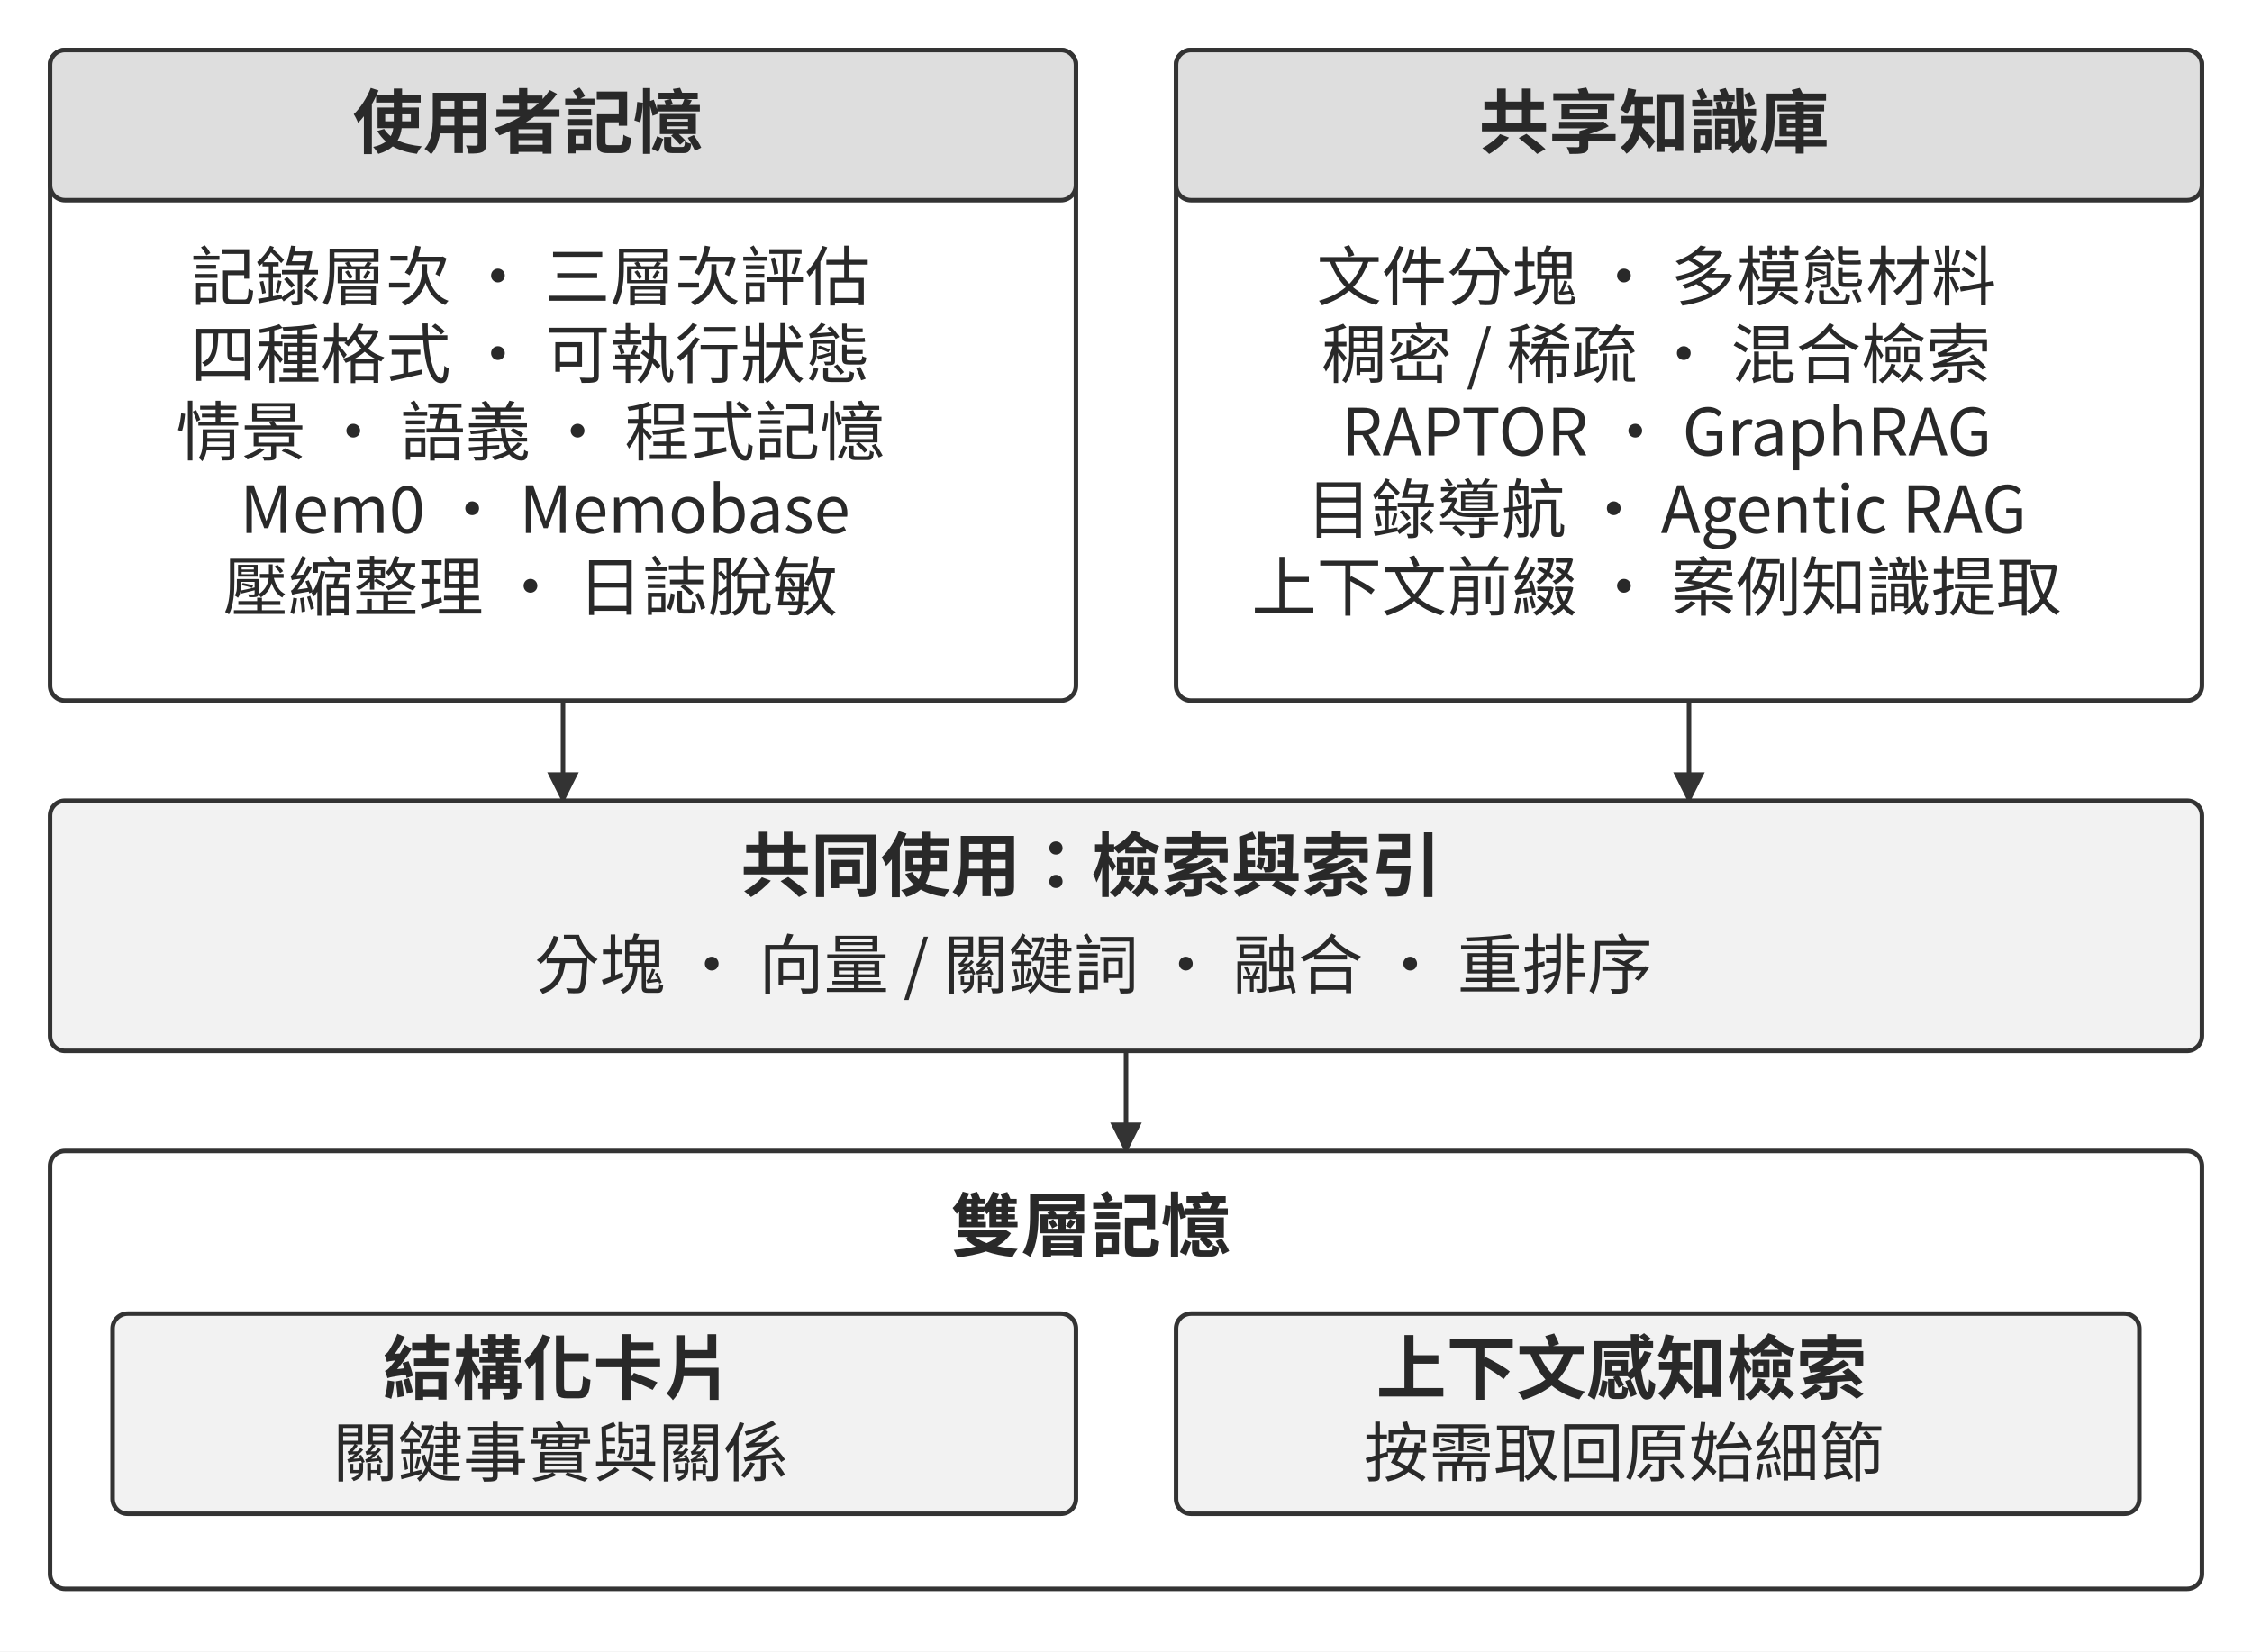
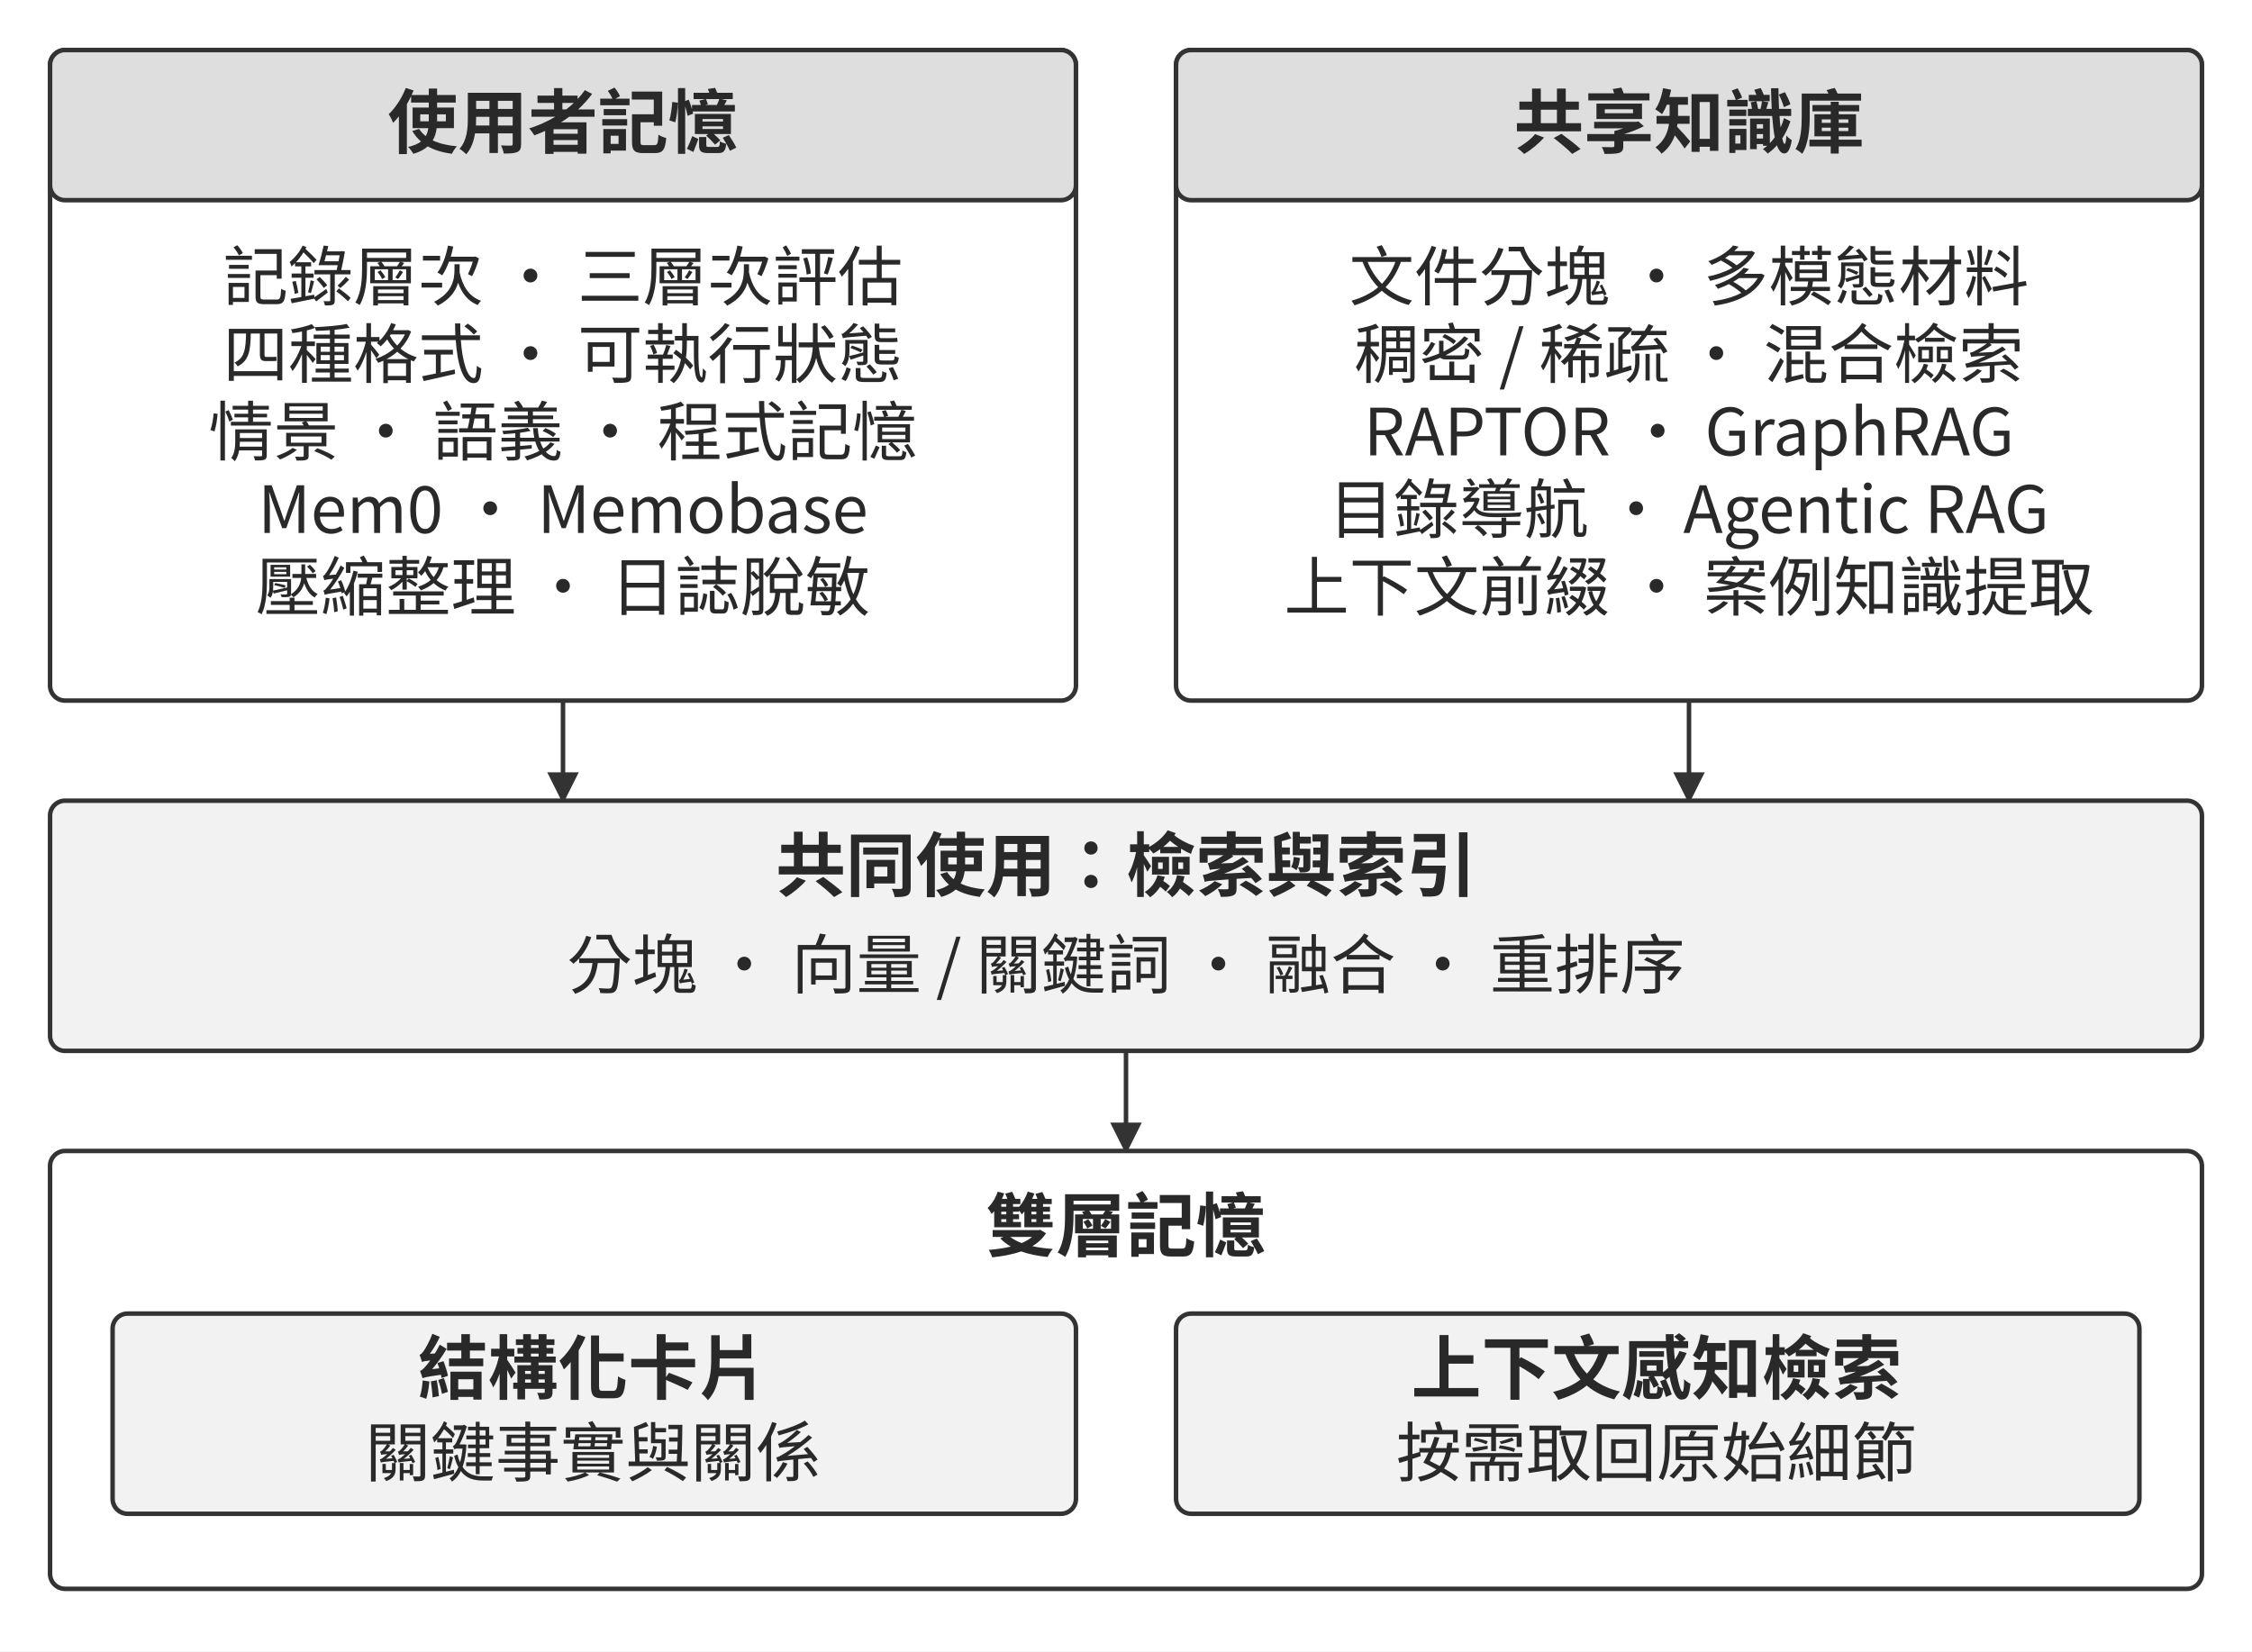
<svg xmlns="http://www.w3.org/2000/svg" width="106.000mm" height="77.733mm" viewBox="0 0 900 660" role="img" aria-labelledby="title desc">
  <defs>
    <marker id="arrow" viewBox="0 0 10 10" refX="9" refY="5" markerWidth="7" markerHeight="7" orient="auto-start-reverse">
      <path d="M0 0 L10 5 L0 10 Z" fill="#333333" />
    </marker>
  </defs>
  <rect width="900" height="660" fill="#ffffff" y="0" />
  <rect x="20" y="20" width="410" height="260" rx="6" fill="#ffffff" stroke="#333333" stroke-width="1.8" />
  <rect x="20" y="20" width="410" height="60" rx="6" fill="#dedede" stroke="#333333" stroke-width="1.8" />
-   <text x="211" y="59" text-anchor="middle" font-family="&quot;Noto Sans CJK TC&quot;, &quot;Source Han Sans TC&quot;, &quot;PingFang TC&quot;, &quot;Microsoft JhengHei&quot;, sans-serif" font-size="28.0" font-weight="700" fill="#292929">使用者記憶</text>
-   <text x="212" y="120" text-anchor="middle" font-family="&quot;Noto Sans CJK TC&quot;, &quot;Source Han Sans TC&quot;, &quot;PingFang TC&quot;, &quot;Microsoft JhengHei&quot;, sans-serif" font-size="26.0" font-weight="400" fill="#292929">記錄層次 · 三層次評估</text>
-   <text x="212" y="151" text-anchor="middle" font-family="&quot;Noto Sans CJK TC&quot;, &quot;Source Han Sans TC&quot;, &quot;PingFang TC&quot;, &quot;Microsoft JhengHei&quot;, sans-serif" font-size="26.0" font-weight="400" fill="#292929">四種格式 · 可執行狀態</text>
-   <text x="212" y="182" text-anchor="middle" font-family="&quot;Noto Sans CJK TC&quot;, &quot;Source Han Sans TC&quot;, &quot;PingFang TC&quot;, &quot;Microsoft JhengHei&quot;, sans-serif" font-size="26.0" font-weight="400" fill="#292929">情景 · 語義 · 程式記憶</text>
-   <text x="217.8" y="213" text-anchor="middle" font-family="&quot;Noto Sans CJK TC&quot;, &quot;Source Han Sans TC&quot;, &quot;PingFang TC&quot;, &quot;Microsoft JhengHei&quot;, sans-serif" font-size="26.0" font-weight="400" fill="#292929">Mem0 · Memobase</text>
-   <text x="212" y="244" text-anchor="middle" font-family="&quot;Noto Sans CJK TC&quot;, &quot;Source Han Sans TC&quot;, &quot;PingFang TC&quot;, &quot;Microsoft JhengHei&quot;, sans-serif" font-size="26.0" font-weight="400" fill="#292929">壓縮整理 · 日誌脫敏</text>
+   <text x="225" y="59" text-anchor="middle" font-family="&quot;Noto Sans CJK TC&quot;, &quot;Source Han Sans TC&quot;, &quot;PingFang TC&quot;, &quot;Microsoft JhengHei&quot;, sans-serif" font-size="28.0" font-weight="700" fill="#292929">使用者記憶</text>
+   <text x="225" y="120" text-anchor="middle" font-family="&quot;Noto Sans CJK TC&quot;, &quot;Source Han Sans TC&quot;, &quot;PingFang TC&quot;, &quot;Microsoft JhengHei&quot;, sans-serif" font-size="26.0" font-weight="400" fill="#292929">記錄層次 · 三層次評估</text>
+   <text x="225" y="151" text-anchor="middle" font-family="&quot;Noto Sans CJK TC&quot;, &quot;Source Han Sans TC&quot;, &quot;PingFang TC&quot;, &quot;Microsoft JhengHei&quot;, sans-serif" font-size="26.0" font-weight="400" fill="#292929">四種格式 · 可執行狀態</text>
+   <text x="225" y="182" text-anchor="middle" font-family="&quot;Noto Sans CJK TC&quot;, &quot;Source Han Sans TC&quot;, &quot;PingFang TC&quot;, &quot;Microsoft JhengHei&quot;, sans-serif" font-size="26.0" font-weight="400" fill="#292929">情景 · 語義 · 程式記憶</text>
+   <text x="225" y="213" text-anchor="middle" font-family="&quot;Noto Sans CJK TC&quot;, &quot;Source Han Sans TC&quot;, &quot;PingFang TC&quot;, &quot;Microsoft JhengHei&quot;, sans-serif" font-size="26.0" font-weight="400" fill="#292929">Mem0 · Memobase</text>
+   <text x="225" y="244" text-anchor="middle" font-family="&quot;Noto Sans CJK TC&quot;, &quot;Source Han Sans TC&quot;, &quot;PingFang TC&quot;, &quot;Microsoft JhengHei&quot;, sans-serif" font-size="26.0" font-weight="400" fill="#292929">壓縮整理 · 日誌脫敏</text>
  <path d="M225 280 L225 320" fill="none" stroke="#333333" stroke-width="1.8" marker-end="url(#arrow)" />
  <rect x="470" y="20" width="410" height="260" rx="6" fill="#ffffff" stroke="#333333" stroke-width="1.8" />
  <rect x="470" y="20" width="410" height="60" rx="6" fill="#dedede" stroke="#333333" stroke-width="1.8" />
-   <text x="661" y="59" text-anchor="middle" font-family="&quot;Noto Sans CJK TC&quot;, &quot;Source Han Sans TC&quot;, &quot;PingFang TC&quot;, &quot;Microsoft JhengHei&quot;, sans-serif" font-size="28.0" font-weight="700" fill="#292929">共享知識庫</text>
-   <text x="662" y="120" text-anchor="middle" font-family="&quot;Noto Sans CJK TC&quot;, &quot;Source Han Sans TC&quot;, &quot;PingFang TC&quot;, &quot;Microsoft JhengHei&quot;, sans-serif" font-size="26.0" font-weight="400" fill="#292929">文件分塊 · 多模態材料</text>
-   <text x="662" y="151" text-anchor="middle" font-family="&quot;Noto Sans CJK TC&quot;, &quot;Source Han Sans TC&quot;, &quot;PingFang TC&quot;, &quot;Microsoft JhengHei&quot;, sans-serif" font-size="26.0" font-weight="400" fill="#292929">稠密 / 稀疏 · 混合檢索</text>
-   <text x="666.04" y="182" text-anchor="middle" font-family="&quot;Noto Sans CJK TC&quot;, &quot;Source Han Sans TC&quot;, &quot;PingFang TC&quot;, &quot;Microsoft JhengHei&quot;, sans-serif" font-size="26.0" font-weight="400" fill="#292929">RAPTOR · GraphRAG</text>
-   <text x="666.04" y="213" text-anchor="middle" font-family="&quot;Noto Sans CJK TC&quot;, &quot;Source Han Sans TC&quot;, &quot;PingFang TC&quot;, &quot;Microsoft JhengHei&quot;, sans-serif" font-size="26.0" font-weight="400" fill="#292929">目錄導航 · Agentic RAG</text>
-   <text x="662" y="244" text-anchor="middle" font-family="&quot;Noto Sans CJK TC&quot;, &quot;Source Han Sans TC&quot;, &quot;PingFang TC&quot;, &quot;Microsoft JhengHei&quot;, sans-serif" font-size="26.0" font-weight="400" fill="#292929">上下文前綴 · 案例知識提取</text>
+   <text x="675" y="59" text-anchor="middle" font-family="&quot;Noto Sans CJK TC&quot;, &quot;Source Han Sans TC&quot;, &quot;PingFang TC&quot;, &quot;Microsoft JhengHei&quot;, sans-serif" font-size="28.0" font-weight="700" fill="#292929">共享知識庫</text>
+   <text x="675" y="120" text-anchor="middle" font-family="&quot;Noto Sans CJK TC&quot;, &quot;Source Han Sans TC&quot;, &quot;PingFang TC&quot;, &quot;Microsoft JhengHei&quot;, sans-serif" font-size="26.0" font-weight="400" fill="#292929">文件分塊 · 多模態材料</text>
+   <text x="675" y="151" text-anchor="middle" font-family="&quot;Noto Sans CJK TC&quot;, &quot;Source Han Sans TC&quot;, &quot;PingFang TC&quot;, &quot;Microsoft JhengHei&quot;, sans-serif" font-size="26.0" font-weight="400" fill="#292929">稠密 / 稀疏 · 混合檢索</text>
+   <text x="675" y="182" text-anchor="middle" font-family="&quot;Noto Sans CJK TC&quot;, &quot;Source Han Sans TC&quot;, &quot;PingFang TC&quot;, &quot;Microsoft JhengHei&quot;, sans-serif" font-size="26.0" font-weight="400" fill="#292929">RAPTOR · GraphRAG</text>
+   <text x="675" y="213" text-anchor="middle" font-family="&quot;Noto Sans CJK TC&quot;, &quot;Source Han Sans TC&quot;, &quot;PingFang TC&quot;, &quot;Microsoft JhengHei&quot;, sans-serif" font-size="26.0" font-weight="400" fill="#292929">目錄導航 · Agentic RAG</text>
+   <text x="675" y="244" text-anchor="middle" font-family="&quot;Noto Sans CJK TC&quot;, &quot;Source Han Sans TC&quot;, &quot;PingFang TC&quot;, &quot;Microsoft JhengHei&quot;, sans-serif" font-size="26.0" font-weight="400" fill="#292929">上下文前綴 · 案例知識提取</text>
  <path d="M675 280 L675 320" fill="none" stroke="#333333" stroke-width="1.8" marker-end="url(#arrow)" />
  <rect x="20" y="320" width="860" height="100" rx="6" fill="#f2f2f2" stroke="#333333" stroke-width="1.8" />
-   <text x="436" y="356" text-anchor="middle" font-family="&quot;Noto Sans CJK TC&quot;, &quot;Source Han Sans TC&quot;, &quot;PingFang TC&quot;, &quot;Microsoft JhengHei&quot;, sans-serif" font-size="28.0" font-weight="700" fill="#292929">共同使用：檢索與索引</text>
-   <text x="437" y="395" text-anchor="middle" font-family="&quot;Noto Sans CJK TC&quot;, &quot;Source Han Sans TC&quot;, &quot;PingFang TC&quot;, &quot;Microsoft JhengHei&quot;, sans-serif" font-size="26.0" font-weight="400" fill="#292929">分塊 · 向量 / 關鍵詞 · 融合 · 重排序</text>
+   <text x="450" y="356" text-anchor="middle" font-family="&quot;Noto Sans CJK TC&quot;, &quot;Source Han Sans TC&quot;, &quot;PingFang TC&quot;, &quot;Microsoft JhengHei&quot;, sans-serif" font-size="28.0" font-weight="700" fill="#292929">共同使用：檢索與索引</text>
+   <text x="450" y="395" text-anchor="middle" font-family="&quot;Noto Sans CJK TC&quot;, &quot;Source Han Sans TC&quot;, &quot;PingFang TC&quot;, &quot;Microsoft JhengHei&quot;, sans-serif" font-size="26.0" font-weight="400" fill="#292929">分塊 · 向量 / 關鍵詞 · 融合 · 重排序</text>
  <path d="M450 420 L450 460" fill="none" stroke="#333333" stroke-width="1.8" marker-end="url(#arrow)" />
  <rect x="20" y="460" width="860" height="175" rx="6" fill="#ffffff" stroke="#333333" stroke-width="1.8" />
-   <text x="436" y="500" text-anchor="middle" font-family="&quot;Noto Sans CJK TC&quot;, &quot;Source Han Sans TC&quot;, &quot;PingFang TC&quot;, &quot;Microsoft JhengHei&quot;, sans-serif" font-size="28.0" font-weight="700" fill="#292929">雙層記憶</text>
+   <text x="450" y="500" text-anchor="middle" font-family="&quot;Noto Sans CJK TC&quot;, &quot;Source Han Sans TC&quot;, &quot;PingFang TC&quot;, &quot;Microsoft JhengHei&quot;, sans-serif" font-size="28.0" font-weight="700" fill="#292929">雙層記憶</text>
  <rect x="45" y="525" width="385" height="80" rx="6" fill="#f2f2f2" stroke="#333333" stroke-width="1.8" />
-   <text x="223" y="557" text-anchor="middle" font-family="&quot;Noto Sans CJK TC&quot;, &quot;Source Han Sans TC&quot;, &quot;PingFang TC&quot;, &quot;Microsoft JhengHei&quot;, sans-serif" font-size="28.0" font-weight="700" fill="#292929">結構化卡片</text>
-   <text x="224" y="590" text-anchor="middle" font-family="&quot;Noto Sans CJK TC&quot;, &quot;Source Han Sans TC&quot;, &quot;PingFang TC&quot;, &quot;Microsoft JhengHei&quot;, sans-serif" font-size="26.0" font-weight="400" fill="#292929">關鍵事實與關係</text>
+   <text x="237" y="557" text-anchor="middle" font-family="&quot;Noto Sans CJK TC&quot;, &quot;Source Han Sans TC&quot;, &quot;PingFang TC&quot;, &quot;Microsoft JhengHei&quot;, sans-serif" font-size="28.0" font-weight="700" fill="#292929">結構化卡片</text>
+   <text x="237" y="590" text-anchor="middle" font-family="&quot;Noto Sans CJK TC&quot;, &quot;Source Han Sans TC&quot;, &quot;PingFang TC&quot;, &quot;Microsoft JhengHei&quot;, sans-serif" font-size="26.0" font-weight="400" fill="#292929">關鍵事實與關係</text>
  <rect x="470" y="525" width="385" height="80" rx="6" fill="#f2f2f2" stroke="#333333" stroke-width="1.8" />
-   <text x="648" y="557" text-anchor="middle" font-family="&quot;Noto Sans CJK TC&quot;, &quot;Source Han Sans TC&quot;, &quot;PingFang TC&quot;, &quot;Microsoft JhengHei&quot;, sans-serif" font-size="28.0" font-weight="700" fill="#292929">上下文感知檢索</text>
-   <text x="649" y="590" text-anchor="middle" font-family="&quot;Noto Sans CJK TC&quot;, &quot;Source Han Sans TC&quot;, &quot;PingFang TC&quot;, &quot;Microsoft JhengHei&quot;, sans-serif" font-size="26.0" font-weight="400" fill="#292929">按需取回原始細節</text>
+   <text x="662" y="557" text-anchor="middle" font-family="&quot;Noto Sans CJK TC&quot;, &quot;Source Han Sans TC&quot;, &quot;PingFang TC&quot;, &quot;Microsoft JhengHei&quot;, sans-serif" font-size="28.0" font-weight="700" fill="#292929">上下文感知檢索</text>
+   <text x="662" y="590" text-anchor="middle" font-family="&quot;Noto Sans CJK TC&quot;, &quot;Source Han Sans TC&quot;, &quot;PingFang TC&quot;, &quot;Microsoft JhengHei&quot;, sans-serif" font-size="26.0" font-weight="400" fill="#292929">按需取回原始細節</text>
  <defs />
</svg>
